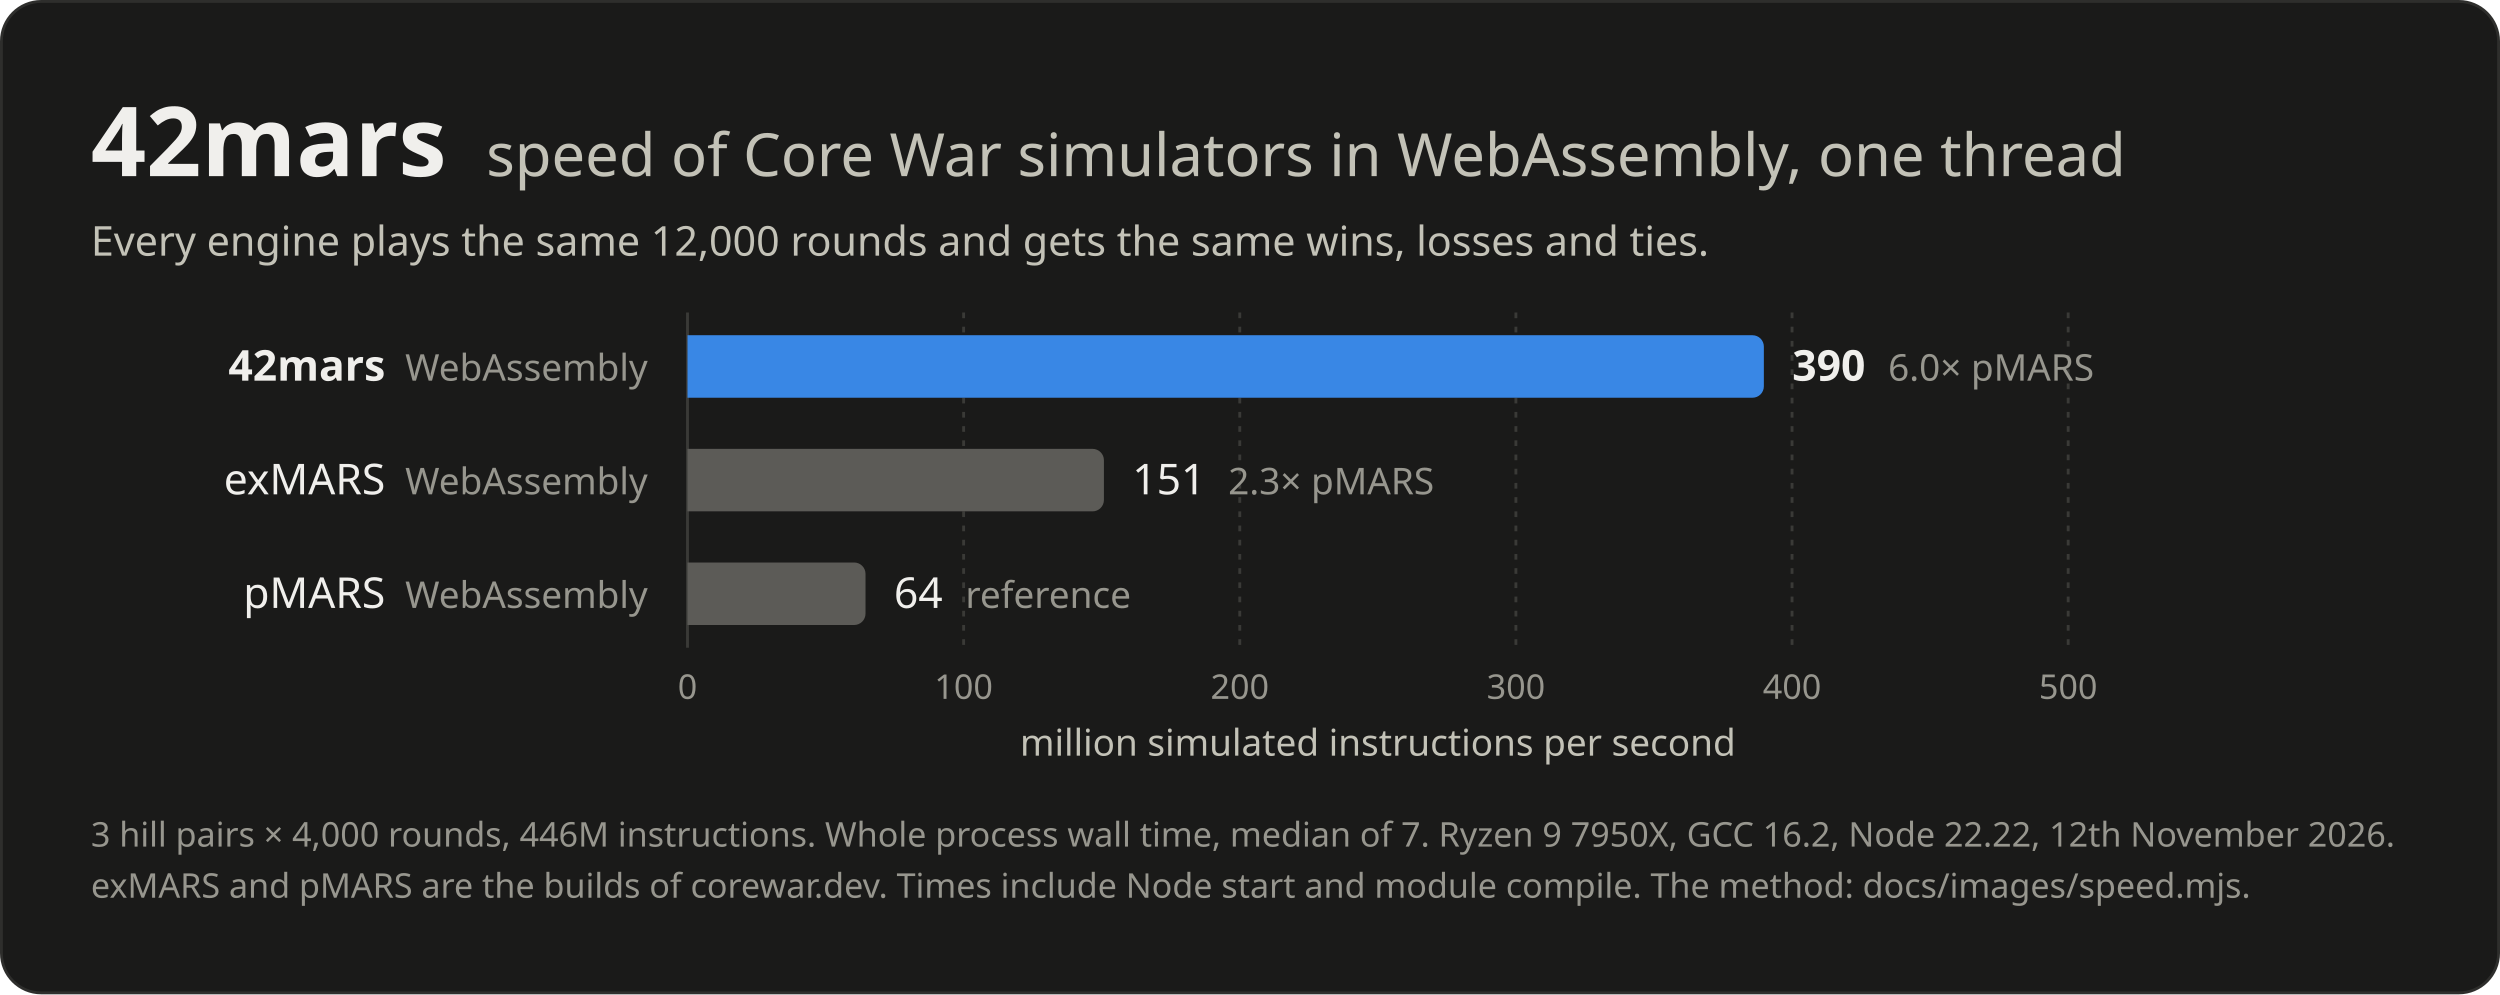
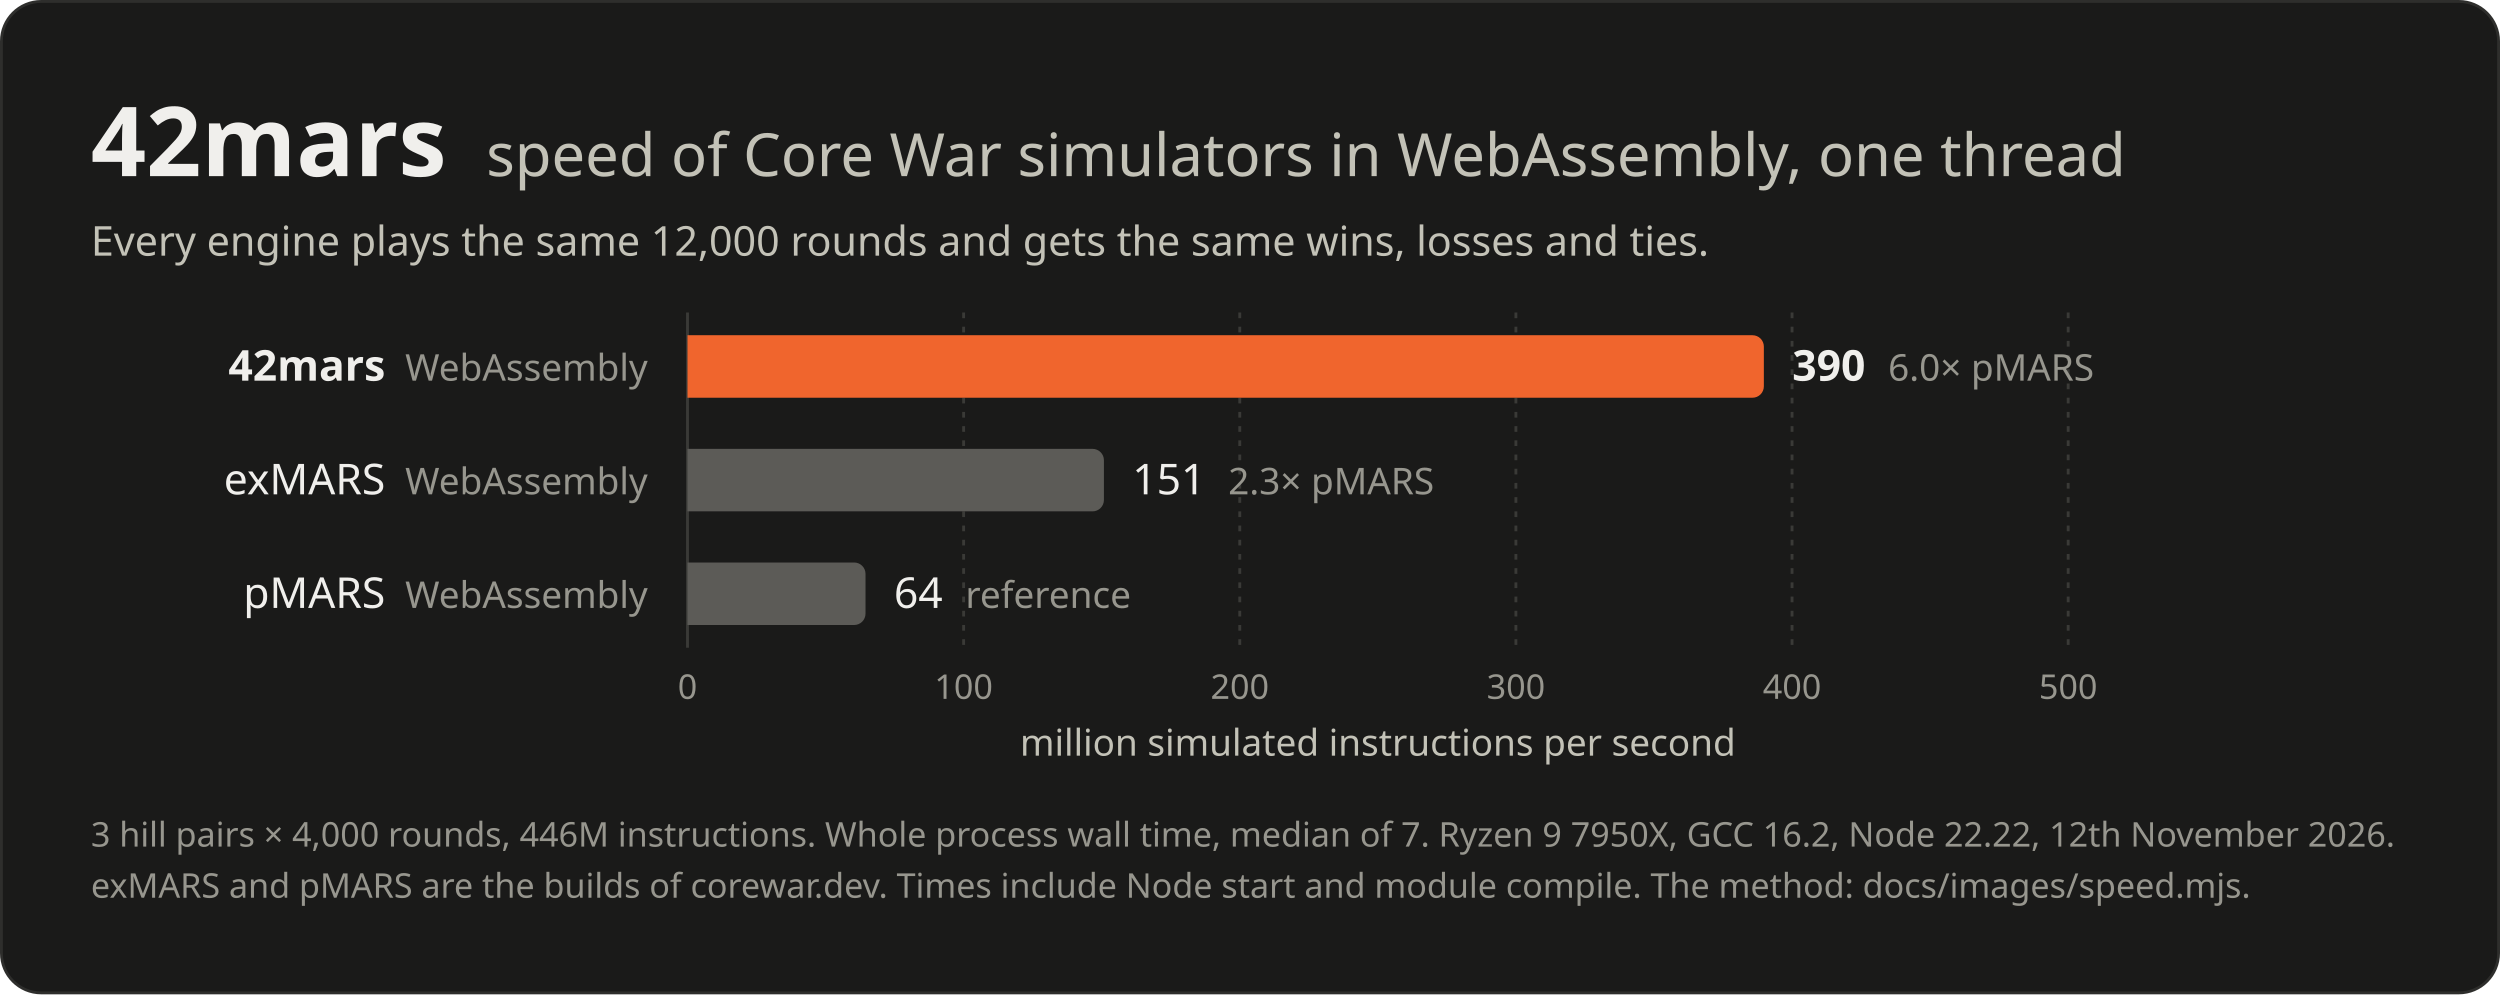
<svg xmlns="http://www.w3.org/2000/svg" width="880" height="350" viewBox="0 0 880 350" font-family="-apple-system, BlinkMacSystemFont, 'Segoe UI', 'Noto Sans', Helvetica, Arial, sans-serif" role="img" aria-labelledby="title desc">
  <rect x="0.5" y="0.5" width="879" height="349" rx="14" fill="#1a1a19" stroke="#2e2e2c" />
  <text x="32" y="62" font-size="34" font-weight="700" fill="#f0efec">42mars<tspan font-weight="400" fill="#c3c2b7" font-size="21" dx="14">speed of Core War simulators in WebAssembly, one thread</tspan>
  </text>
  <text x="32" y="90" font-size="14.5" fill="#c3c2b7">Every engine plays the same 12,000 rounds and gets the same wins, losses and ties.</text>
  <line x1="242" y1="110" x2="242" y2="228" stroke="#3a3a37" stroke-dasharray="" />
  <text x="242" y="246" text-anchor="middle" font-size="12" fill="#97968e">0</text>
  <line x1="339.2" y1="110" x2="339.2" y2="228" stroke="#3a3a37" stroke-dasharray="2 3" />
  <text x="339.2" y="246" text-anchor="middle" font-size="12" fill="#97968e">100</text>
  <line x1="436.4" y1="110" x2="436.4" y2="228" stroke="#3a3a37" stroke-dasharray="2 3" />
  <text x="436.4" y="246" text-anchor="middle" font-size="12" fill="#97968e">200</text>
  <line x1="533.6" y1="110" x2="533.6" y2="228" stroke="#3a3a37" stroke-dasharray="2 3" />
  <text x="533.6" y="246" text-anchor="middle" font-size="12" fill="#97968e">300</text>
  <line x1="630.8" y1="110" x2="630.8" y2="228" stroke="#3a3a37" stroke-dasharray="2 3" />
  <text x="630.8" y="246" text-anchor="middle" font-size="12" fill="#97968e">400</text>
  <line x1="728" y1="110" x2="728" y2="228" stroke="#3a3a37" stroke-dasharray="2 3" />
  <text x="728" y="246" text-anchor="middle" font-size="12" fill="#97968e">500</text>
  <text x="485" y="266" text-anchor="middle" font-size="13" fill="#c3c2b7">million simulated instructions per second</text>
  <text x="228" y="134" text-anchor="end" font-size="15" fill="#f0efec" font-weight="700">42mars<tspan font-weight="400" fill="#97968e" font-size="13" dx="7">WebAssembly</tspan>
  </text>
-   <path d="M242,118h374.877a4,4 0 0 1 4,4v14a4,4 0 0 1 -4,4h-374.877z" fill="#3987e5" />
+   <path d="M242,118h374.877a4,4 0 0 1 4,4v14a4,4 0 0 1 -4,4h-374.877z" fill="#f0652d" />
  <text x="630.877" y="134" font-size="15" fill="#f0efec" font-weight="700">390<tspan font-weight="400" fill="#97968e" font-size="13" dx="8">6.0× pMARS</tspan>
  </text>
  <text x="228" y="174" text-anchor="end" font-size="15" fill="#f0efec" font-weight="500">exMARS<tspan font-weight="400" fill="#97968e" font-size="13" dx="7">WebAssembly</tspan>
  </text>
  <path d="M242,158h142.579a4,4 0 0 1 4,4v14a4,4 0 0 1 -4,4h-142.579z" fill="#5c5b57" />
  <text x="398.579" y="174" font-size="15" fill="#f0efec" font-weight="500">151<tspan font-weight="400" fill="#97968e" font-size="13" dx="8">2.3× pMARS</tspan>
  </text>
  <text x="228" y="214" text-anchor="end" font-size="15" fill="#f0efec" font-weight="500">pMARS<tspan font-weight="400" fill="#97968e" font-size="13" dx="7">WebAssembly</tspan>
  </text>
  <path d="M242,198h58.662a4,4 0 0 1 4,4v14a4,4 0 0 1 -4,4h-58.662z" fill="#5c5b57" />
  <text x="314.662" y="214" font-size="15" fill="#f0efec" font-weight="500">64<tspan font-weight="400" fill="#97968e" font-size="13" dx="8">reference</tspan>
  </text>
  <text x="32" y="298" font-size="12" fill="#97968e">3 hill pairs × 4,000 rounds, 446M instructions. Whole process wall time, median of 7. Ryzen 9 7950X, GCC 16.2, Node 22.22, 12th November 2026.</text>
  <text x="32" y="316" font-size="12" fill="#97968e">exMARS and pMARS are the builds of corewar.dev. Times include Node start and module compile. The method: docs/images/speed.mjs.</text>
</svg>
